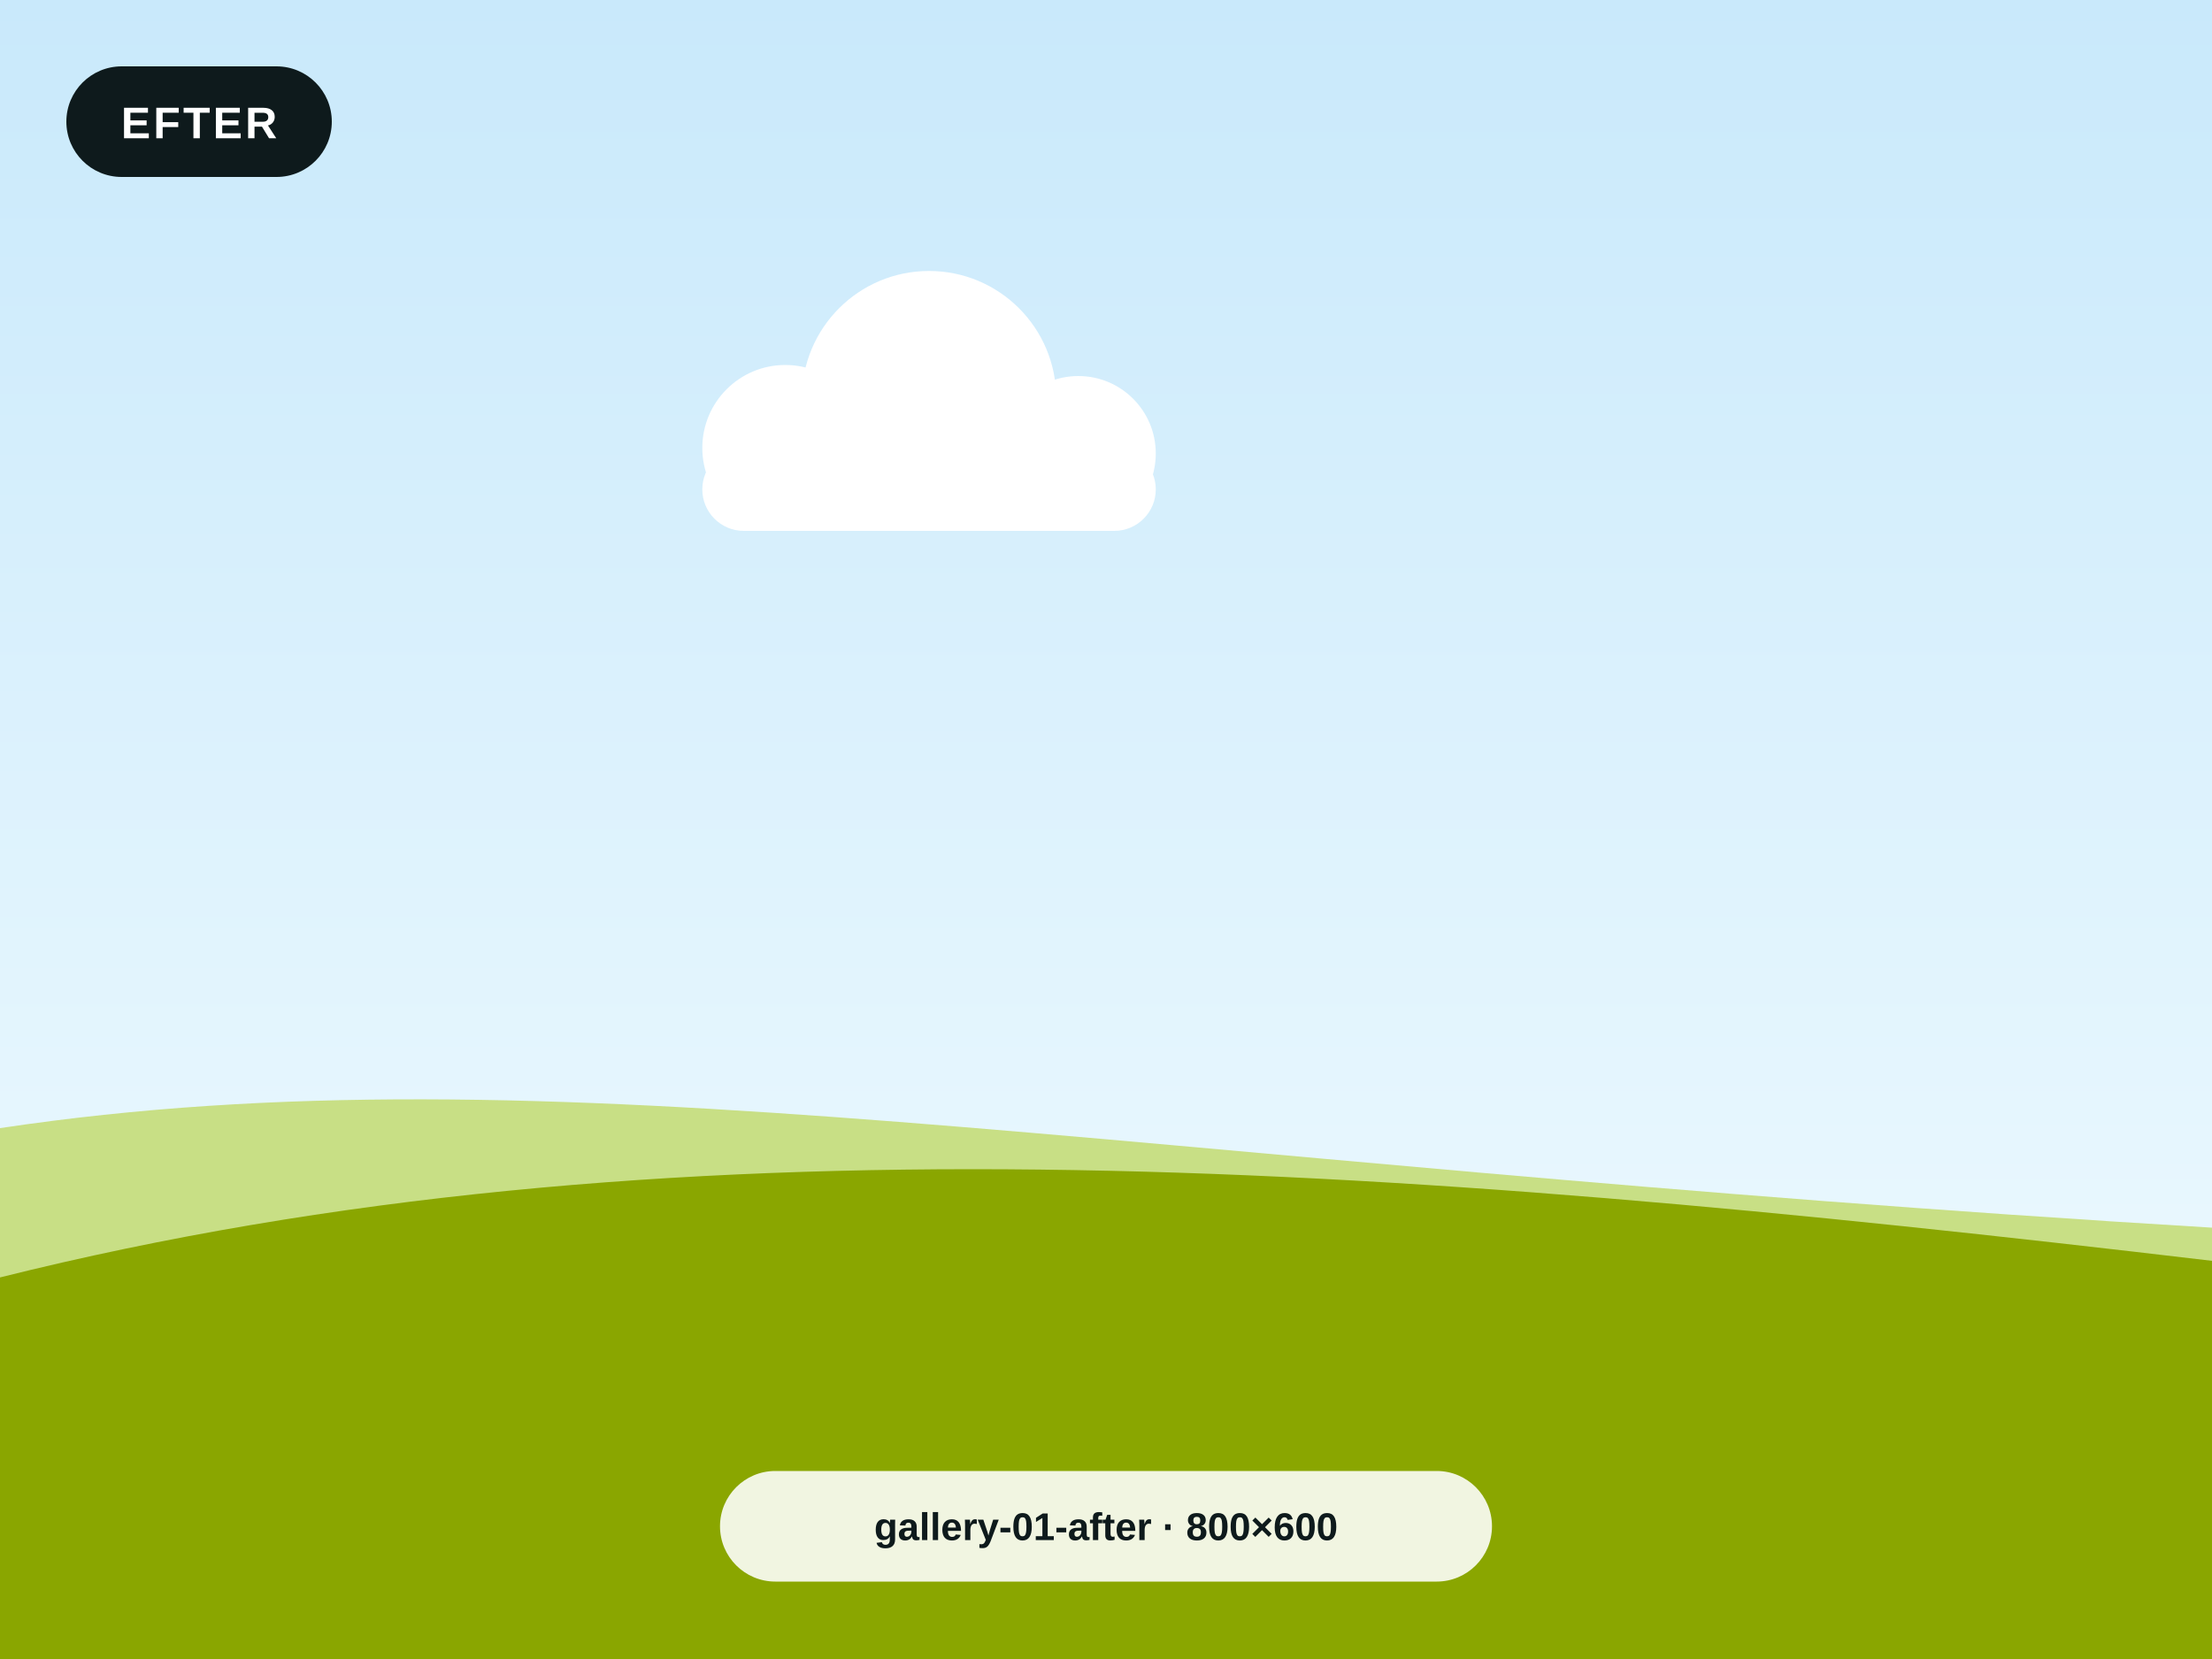
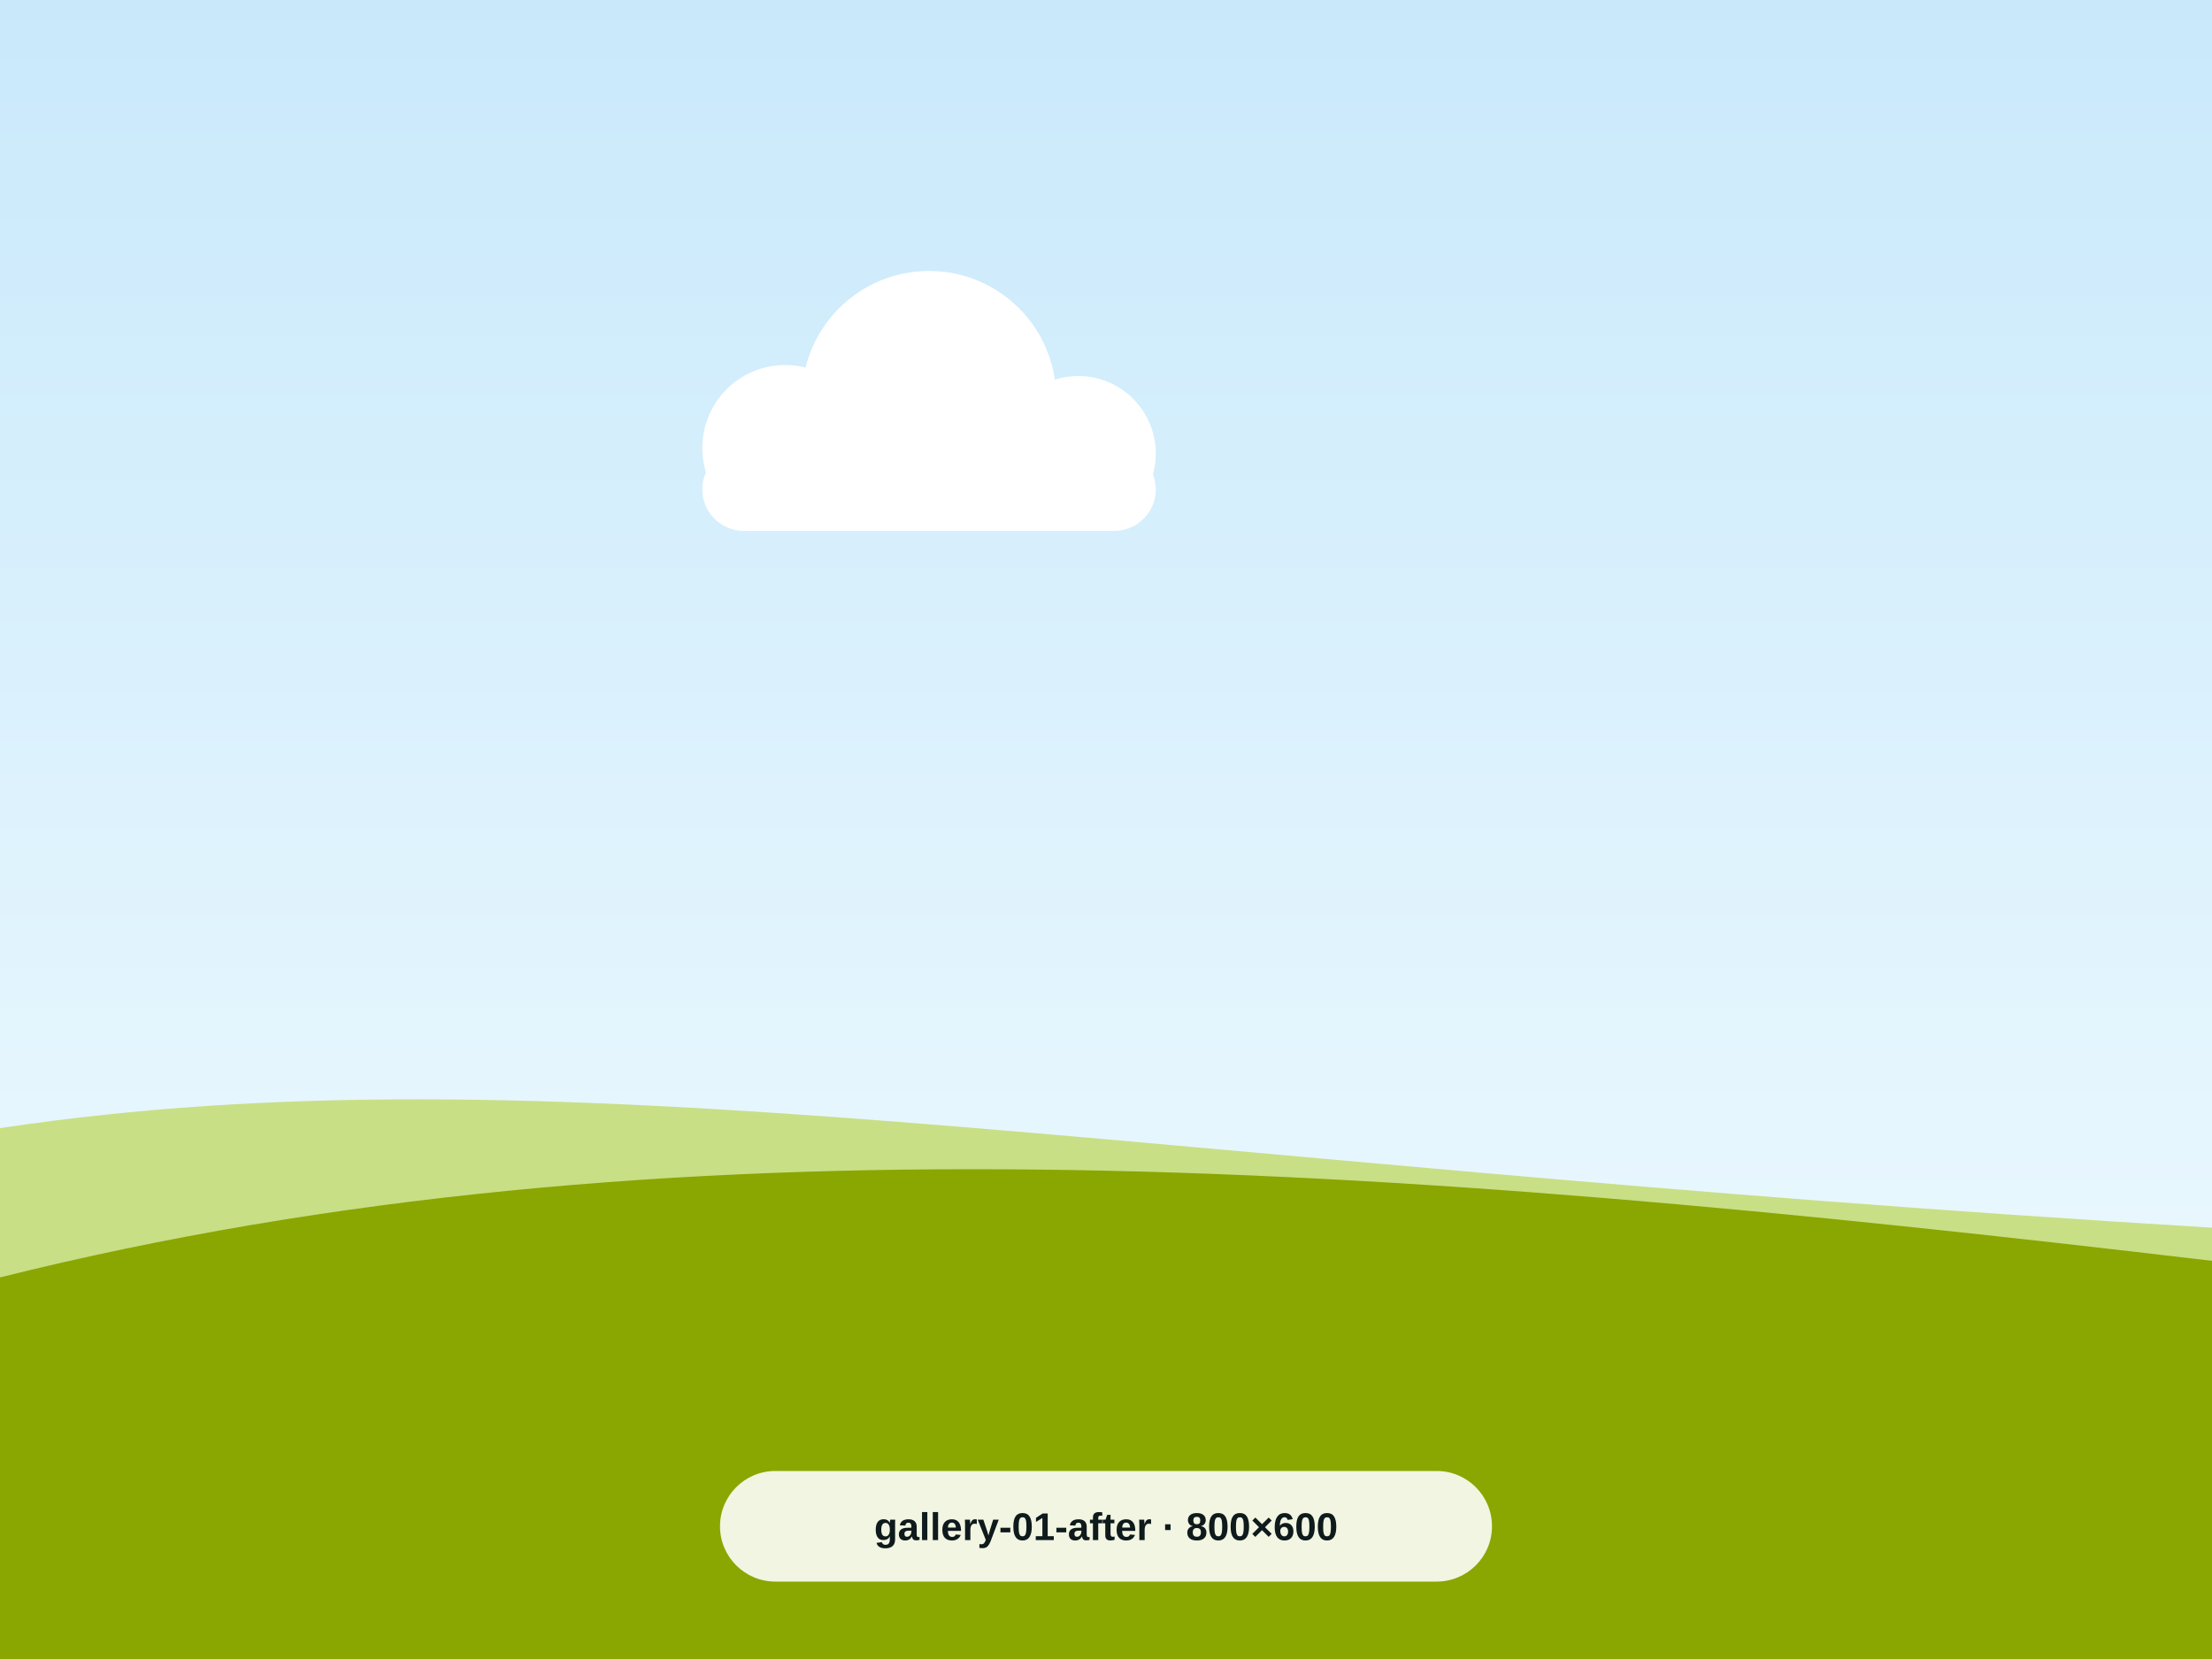
<svg xmlns="http://www.w3.org/2000/svg" viewBox="0 0 800 600" width="800" height="600" preserveAspectRatio="xMidYMid slice">
  <defs>
    <linearGradient id="sky" x1="0" y1="0" x2="0" y2="1">
      <stop offset="0" stop-color="#C9E9FB" />
      <stop offset="1" stop-color="#F3FCFF" />
    </linearGradient>
  </defs>
  <rect width="800" height="600" fill="url(#sky)" />
  <g fill="#FFFFFF">
    <circle cx="336" cy="144" r="46" />
    <circle cx="284" cy="162" r="30" />
    <circle cx="390" cy="164" r="28" />
    <rect x="254" y="162" width="164" height="30" rx="15" />
  </g>
  <path d="M0 408 C 200 378, 400 420, 800 444 L 800 600 L 0 600 Z" fill="#C8DF85" />
  <path d="M0 462 C 240 402, 496 420, 800 456 L 800 600 L 0 600 Z" fill="#8AA600" />
-   <g transform="translate(24 24)">
-     <rect width="96" height="40" rx="20" fill="#0E1A1C" />
-     <text x="48" y="26" text-anchor="middle" font-family="Figtree, Arial, sans-serif" font-size="16" font-weight="700" fill="#fff" letter-spacing="1">EFTER</text>
-   </g>
  <g transform="translate(260.4 532)">
    <rect width="279.2" height="40" rx="20" fill="#FFFFFF" fill-opacity="0.88" />
    <text x="139.6" y="25" text-anchor="middle" font-family="Figtree, Arial, sans-serif" font-size="14" font-weight="600" fill="#0E1A1C">gallery-01-after · 800×600</text>
  </g>
</svg>
